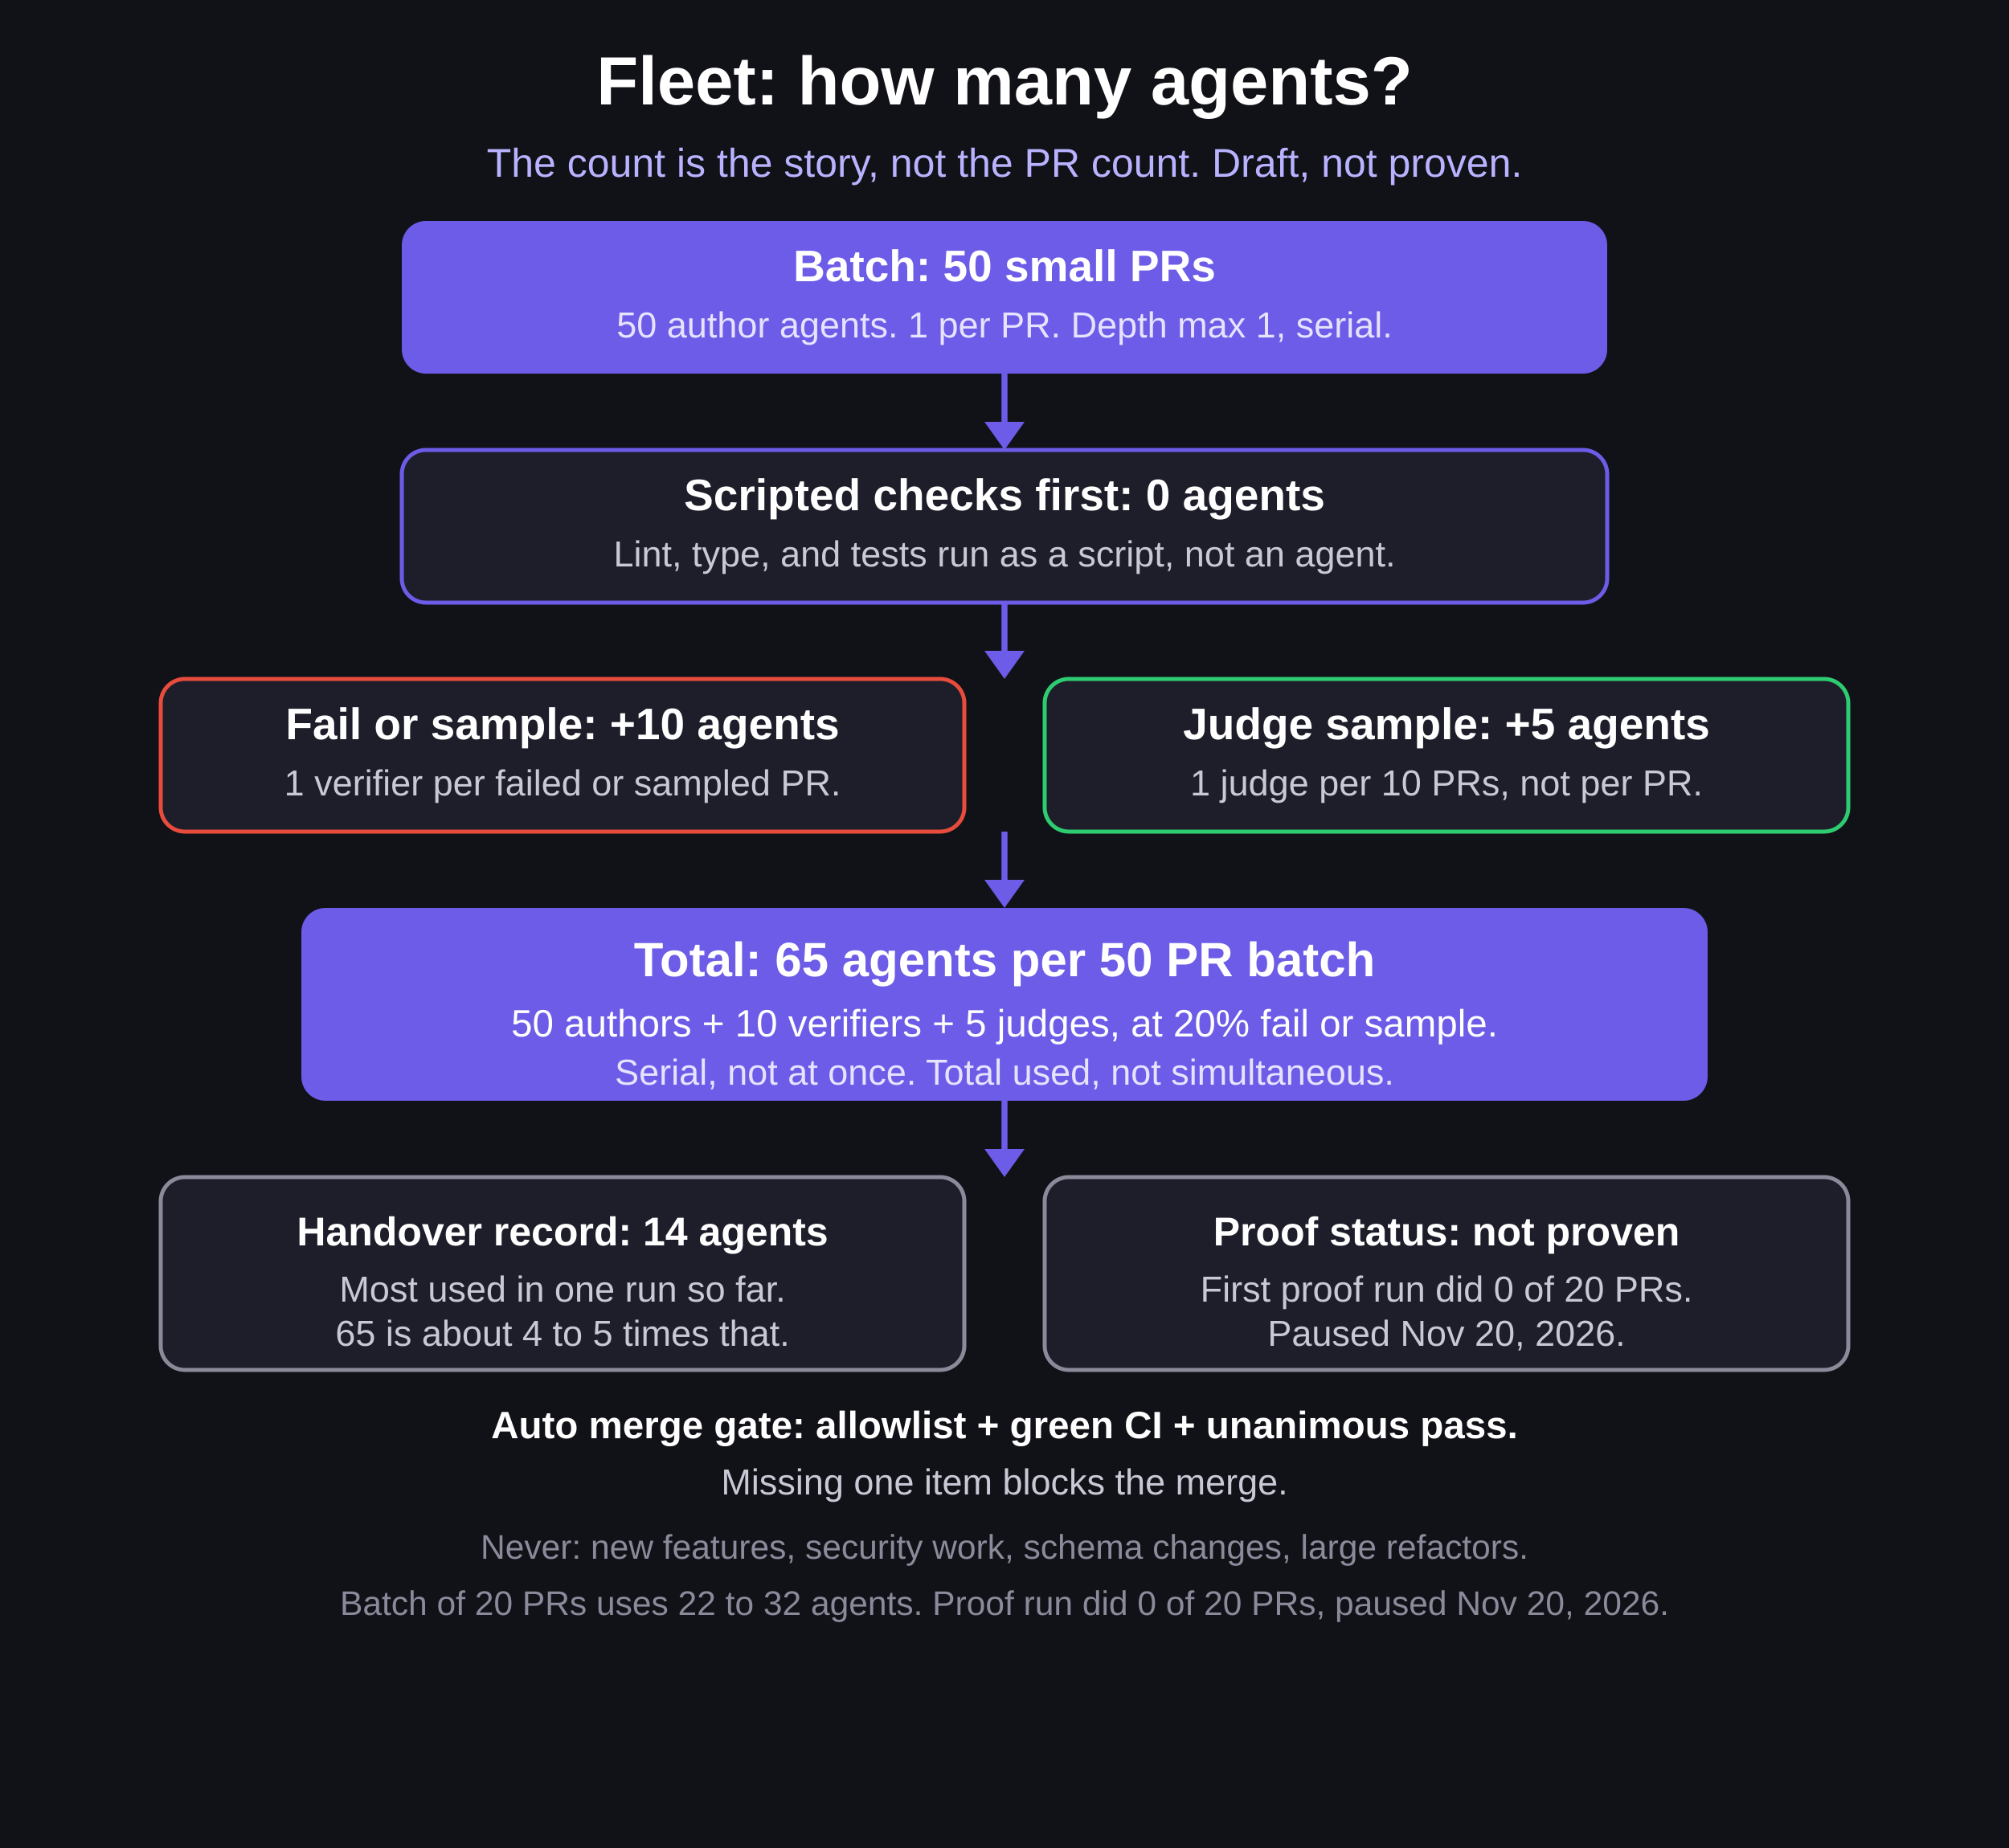
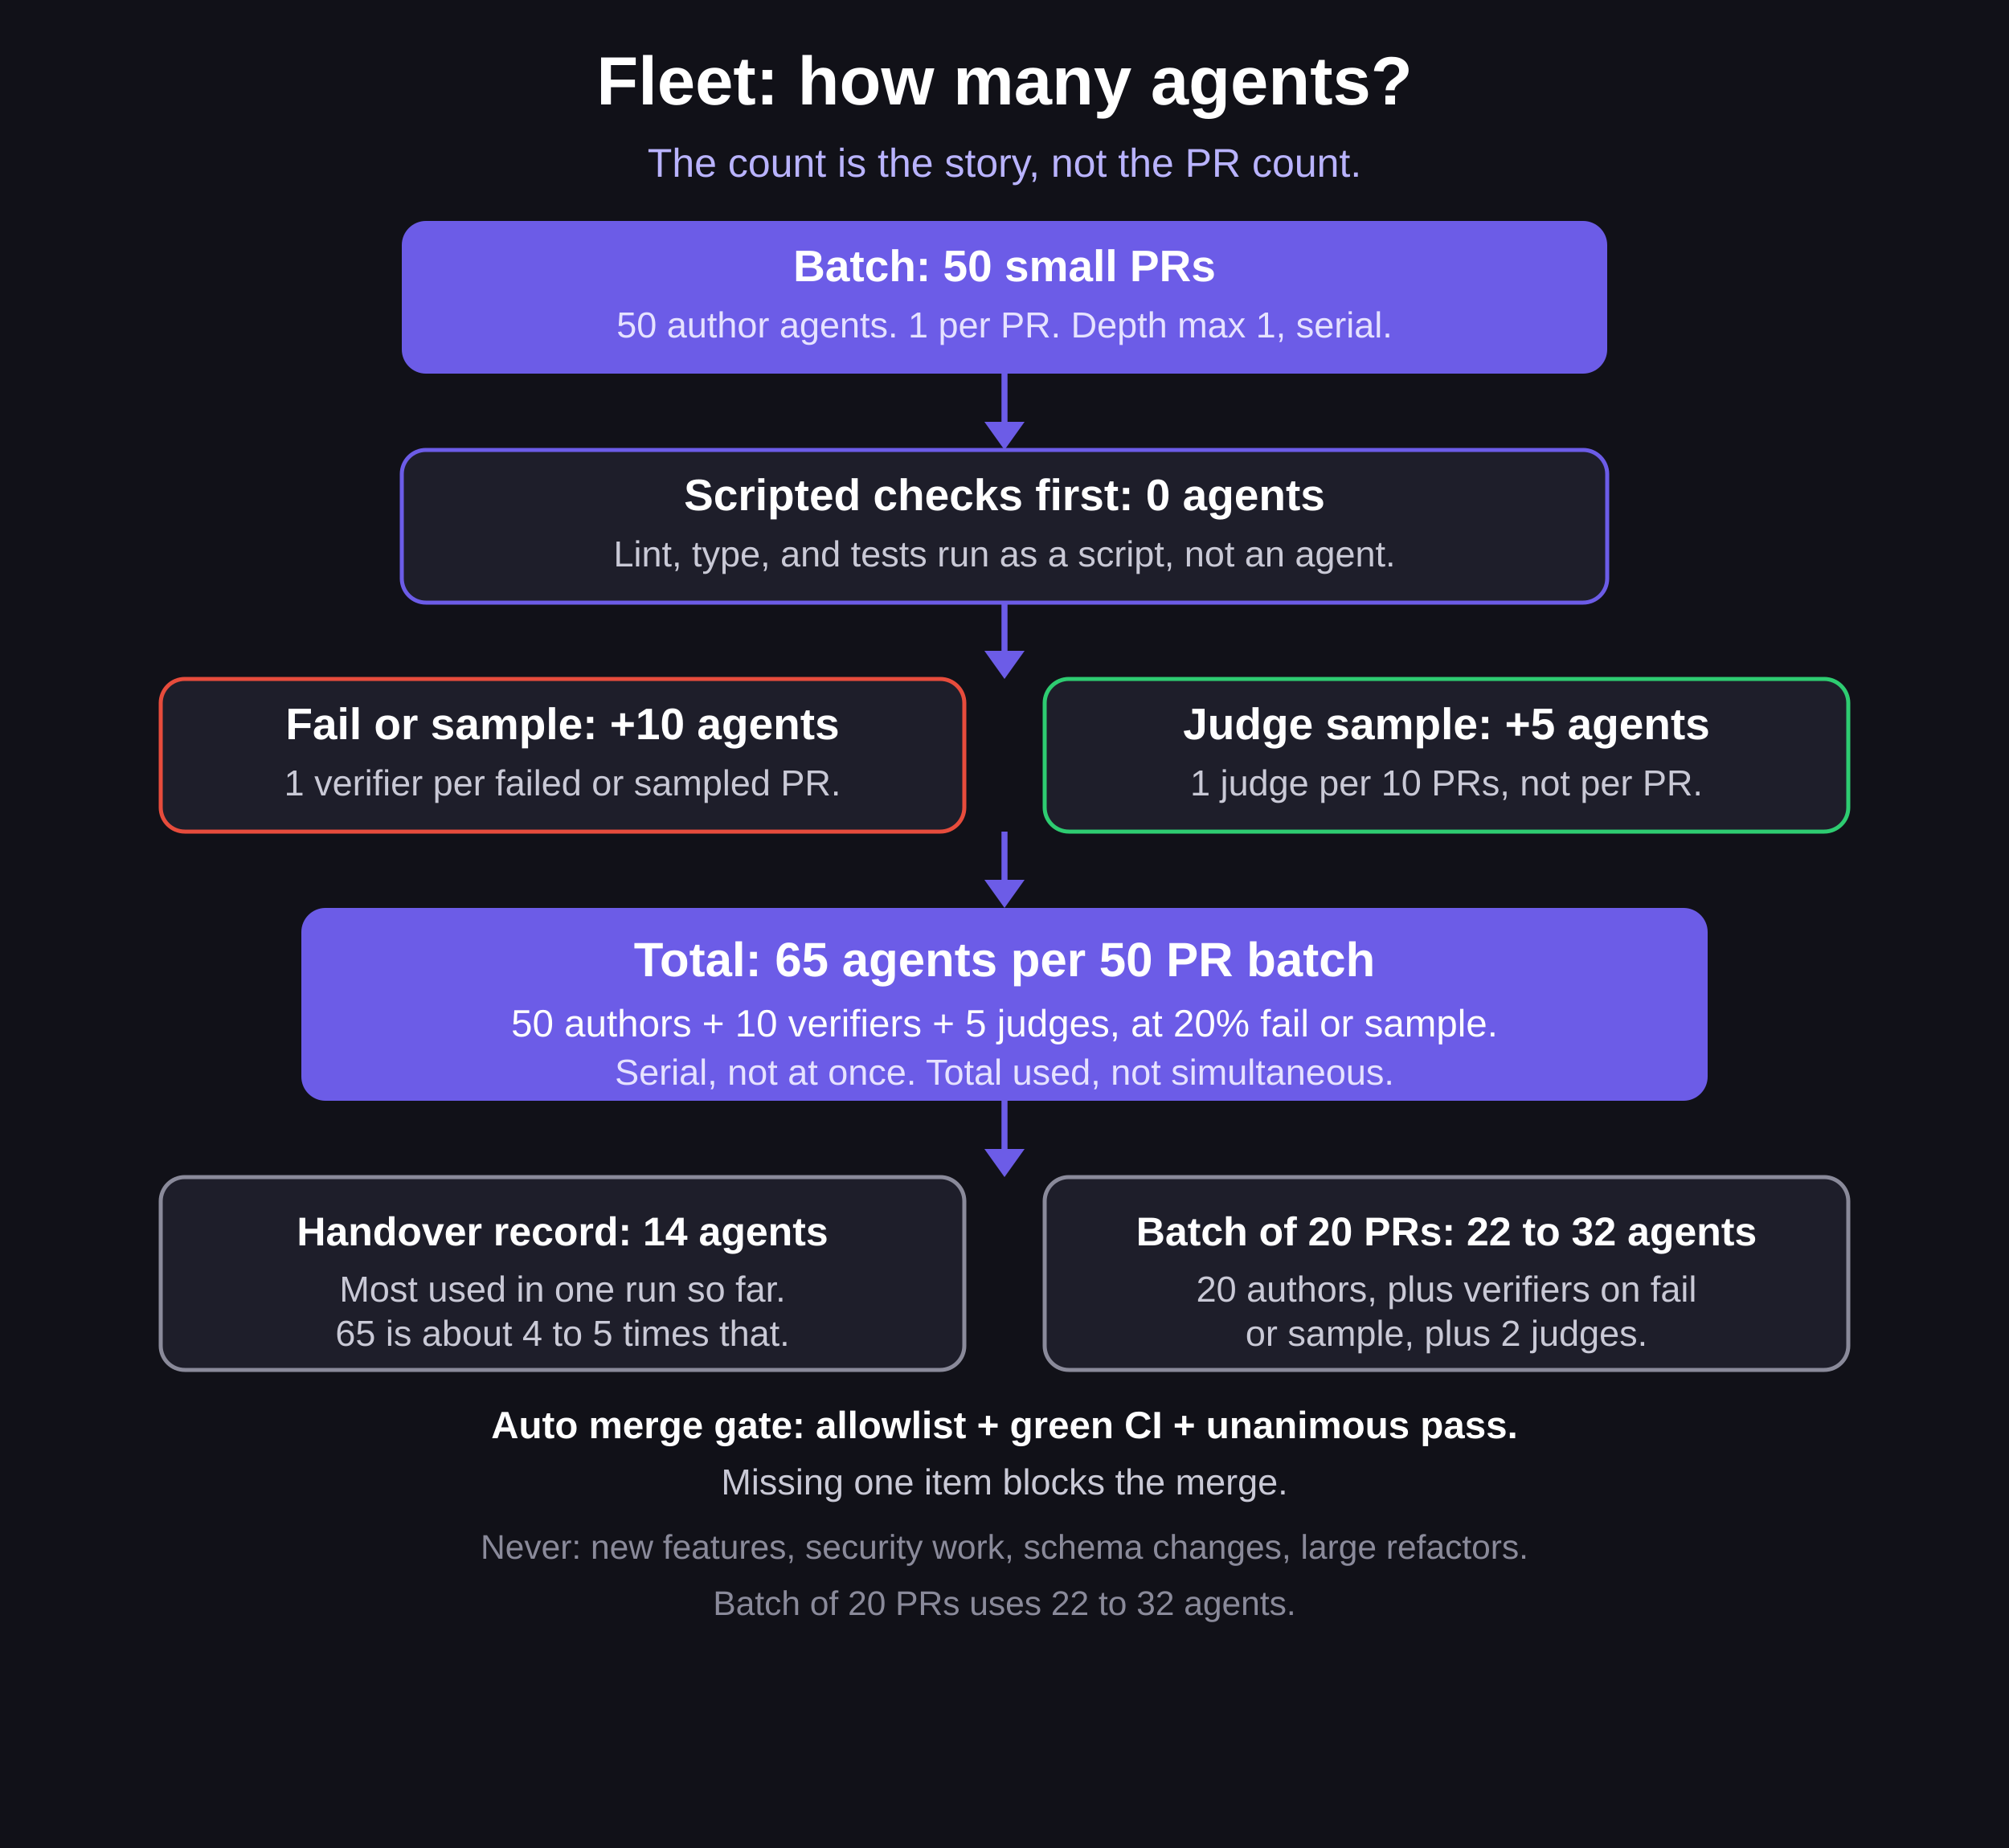
<svg xmlns="http://www.w3.org/2000/svg" width="1000" height="920" viewBox="0 0 1000 920" role="img" aria-label="Fleet agent count: 50 PR batch uses 65 agents at 20 percent fail or sample, versus 14 in the Handover record">
  <rect width="1000" height="920" fill="#111118" />
  <text x="500" y="52" text-anchor="middle" font-family="Arial, Helvetica, sans-serif" font-size="34" font-weight="bold" fill="#ffffff">Fleet: how many agents?</text>
-   <text x="500" y="88" text-anchor="middle" font-family="Arial, Helvetica, sans-serif" font-size="20" fill="#b9b3ff">The count is the story, not the PR count. Draft, not proven.</text>
+   <text x="500" y="88" text-anchor="middle" font-family="Arial, Helvetica, sans-serif" font-size="20" fill="#b9b3ff">The count is the story, not the PR count.</text>
  <rect x="200" y="110" width="600" height="76" rx="12" fill="#6c5ce7" />
  <text x="500" y="140" text-anchor="middle" font-family="Arial, Helvetica, sans-serif" font-size="22" font-weight="bold" fill="#ffffff">Batch: 50 small PRs</text>
  <text x="500" y="168" text-anchor="middle" font-family="Arial, Helvetica, sans-serif" font-size="18" fill="#e6e2ff">50 author agents. 1 per PR. Depth max 1, serial.</text>
  <line x1="500" y1="186" x2="500" y2="212" stroke="#6c5ce7" stroke-width="3" />
  <polygon points="500,224 490,210 510,210" fill="#6c5ce7" />
  <rect x="200" y="224" width="600" height="76" rx="12" fill="#1e1e2a" stroke="#6c5ce7" stroke-width="2" />
  <text x="500" y="254" text-anchor="middle" font-family="Arial, Helvetica, sans-serif" font-size="22" font-weight="bold" fill="#ffffff">Scripted checks first: 0 agents</text>
  <text x="500" y="282" text-anchor="middle" font-family="Arial, Helvetica, sans-serif" font-size="18" fill="#c9c9d6">Lint, type, and tests run as a script, not an agent.</text>
  <line x1="500" y1="300" x2="500" y2="326" stroke="#6c5ce7" stroke-width="3" />
  <polygon points="500,338 490,324 510,324" fill="#6c5ce7" />
  <rect x="80" y="338" width="400" height="76" rx="12" fill="#1e1e2a" stroke="#e74c3c" stroke-width="2" />
  <text x="280" y="368" text-anchor="middle" font-family="Arial, Helvetica, sans-serif" font-size="22" font-weight="bold" fill="#ffffff">Fail or sample: +10 agents</text>
  <text x="280" y="396" text-anchor="middle" font-family="Arial, Helvetica, sans-serif" font-size="18" fill="#c9c9d6">1 verifier per failed or sampled PR.</text>
  <rect x="520" y="338" width="400" height="76" rx="12" fill="#1e1e2a" stroke="#2ecc71" stroke-width="2" />
  <text x="720" y="368" text-anchor="middle" font-family="Arial, Helvetica, sans-serif" font-size="22" font-weight="bold" fill="#ffffff">Judge sample: +5 agents</text>
  <text x="720" y="396" text-anchor="middle" font-family="Arial, Helvetica, sans-serif" font-size="18" fill="#c9c9d6">1 judge per 10 PRs, not per PR.</text>
  <line x1="500" y1="414" x2="500" y2="440" stroke="#6c5ce7" stroke-width="3" />
  <polygon points="500,452 490,438 510,438" fill="#6c5ce7" />
  <rect x="150" y="452" width="700" height="96" rx="12" fill="#6c5ce7" />
  <text x="500" y="486" text-anchor="middle" font-family="Arial, Helvetica, sans-serif" font-size="24" font-weight="bold" fill="#ffffff">Total: 65 agents per 50 PR batch</text>
  <text x="500" y="516" text-anchor="middle" font-family="Arial, Helvetica, sans-serif" font-size="19" fill="#ffffff">50 authors + 10 verifiers + 5 judges, at 20% fail or sample.</text>
  <text x="500" y="540" text-anchor="middle" font-family="Arial, Helvetica, sans-serif" font-size="18" fill="#e6e2ff">Serial, not at once. Total used, not simultaneous.</text>
  <line x1="500" y1="548" x2="500" y2="574" stroke="#6c5ce7" stroke-width="3" />
  <polygon points="500,586 490,572 510,572" fill="#6c5ce7" />
  <rect x="80" y="586" width="400" height="96" rx="12" fill="#1e1e2a" stroke="#8a8a9a" stroke-width="2" />
  <text x="280" y="620" text-anchor="middle" font-family="Arial, Helvetica, sans-serif" font-size="20" font-weight="bold" fill="#ffffff">Handover record: 14 agents</text>
  <text x="280" y="648" text-anchor="middle" font-family="Arial, Helvetica, sans-serif" font-size="18" fill="#c9c9d6">Most used in one run so far.</text>
  <text x="280" y="670" text-anchor="middle" font-family="Arial, Helvetica, sans-serif" font-size="18" fill="#c9c9d6">65 is about 4 to 5 times that.</text>
  <rect x="520" y="586" width="400" height="96" rx="12" fill="#1e1e2a" stroke="#8a8a9a" stroke-width="2" />
-   <text x="720" y="620" text-anchor="middle" font-family="Arial, Helvetica, sans-serif" font-size="20" font-weight="bold" fill="#ffffff">Proof status: not proven</text>
-   <text x="720" y="648" text-anchor="middle" font-family="Arial, Helvetica, sans-serif" font-size="18" fill="#c9c9d6">First proof run did 0 of 20 PRs.</text>
-   <text x="720" y="670" text-anchor="middle" font-family="Arial, Helvetica, sans-serif" font-size="18" fill="#c9c9d6">Paused Nov 20, 2026.</text>
+   <text x="720" y="620" text-anchor="middle" font-family="Arial, Helvetica, sans-serif" font-size="20" font-weight="bold" fill="#ffffff">Batch of 20 PRs: 22 to 32 agents</text>
+   <text x="720" y="648" text-anchor="middle" font-family="Arial, Helvetica, sans-serif" font-size="18" fill="#c9c9d6">20 authors, plus verifiers on fail</text>
+   <text x="720" y="670" text-anchor="middle" font-family="Arial, Helvetica, sans-serif" font-size="18" fill="#c9c9d6">or sample, plus 2 judges.</text>
  <text x="500" y="716" text-anchor="middle" font-family="Arial, Helvetica, sans-serif" font-size="19" font-weight="bold" fill="#ffffff">Auto merge gate: allowlist + green CI + unanimous pass.</text>
  <text x="500" y="744" text-anchor="middle" font-family="Arial, Helvetica, sans-serif" font-size="18" fill="#c9c9d6">Missing one item blocks the merge.</text>
  <text x="500" y="776" text-anchor="middle" font-family="Arial, Helvetica, sans-serif" font-size="17" fill="#8a8a9a">Never: new features, security work, schema changes, large refactors.</text>
-   <text x="500" y="804" text-anchor="middle" font-family="Arial, Helvetica, sans-serif" font-size="17" fill="#8a8a9a">Batch of 20 PRs uses 22 to 32 agents. Proof run did 0 of 20 PRs, paused Nov 20, 2026.</text>
+   <text x="500" y="804" text-anchor="middle" font-family="Arial, Helvetica, sans-serif" font-size="17" fill="#8a8a9a">Batch of 20 PRs uses 22 to 32 agents.</text>
</svg>
